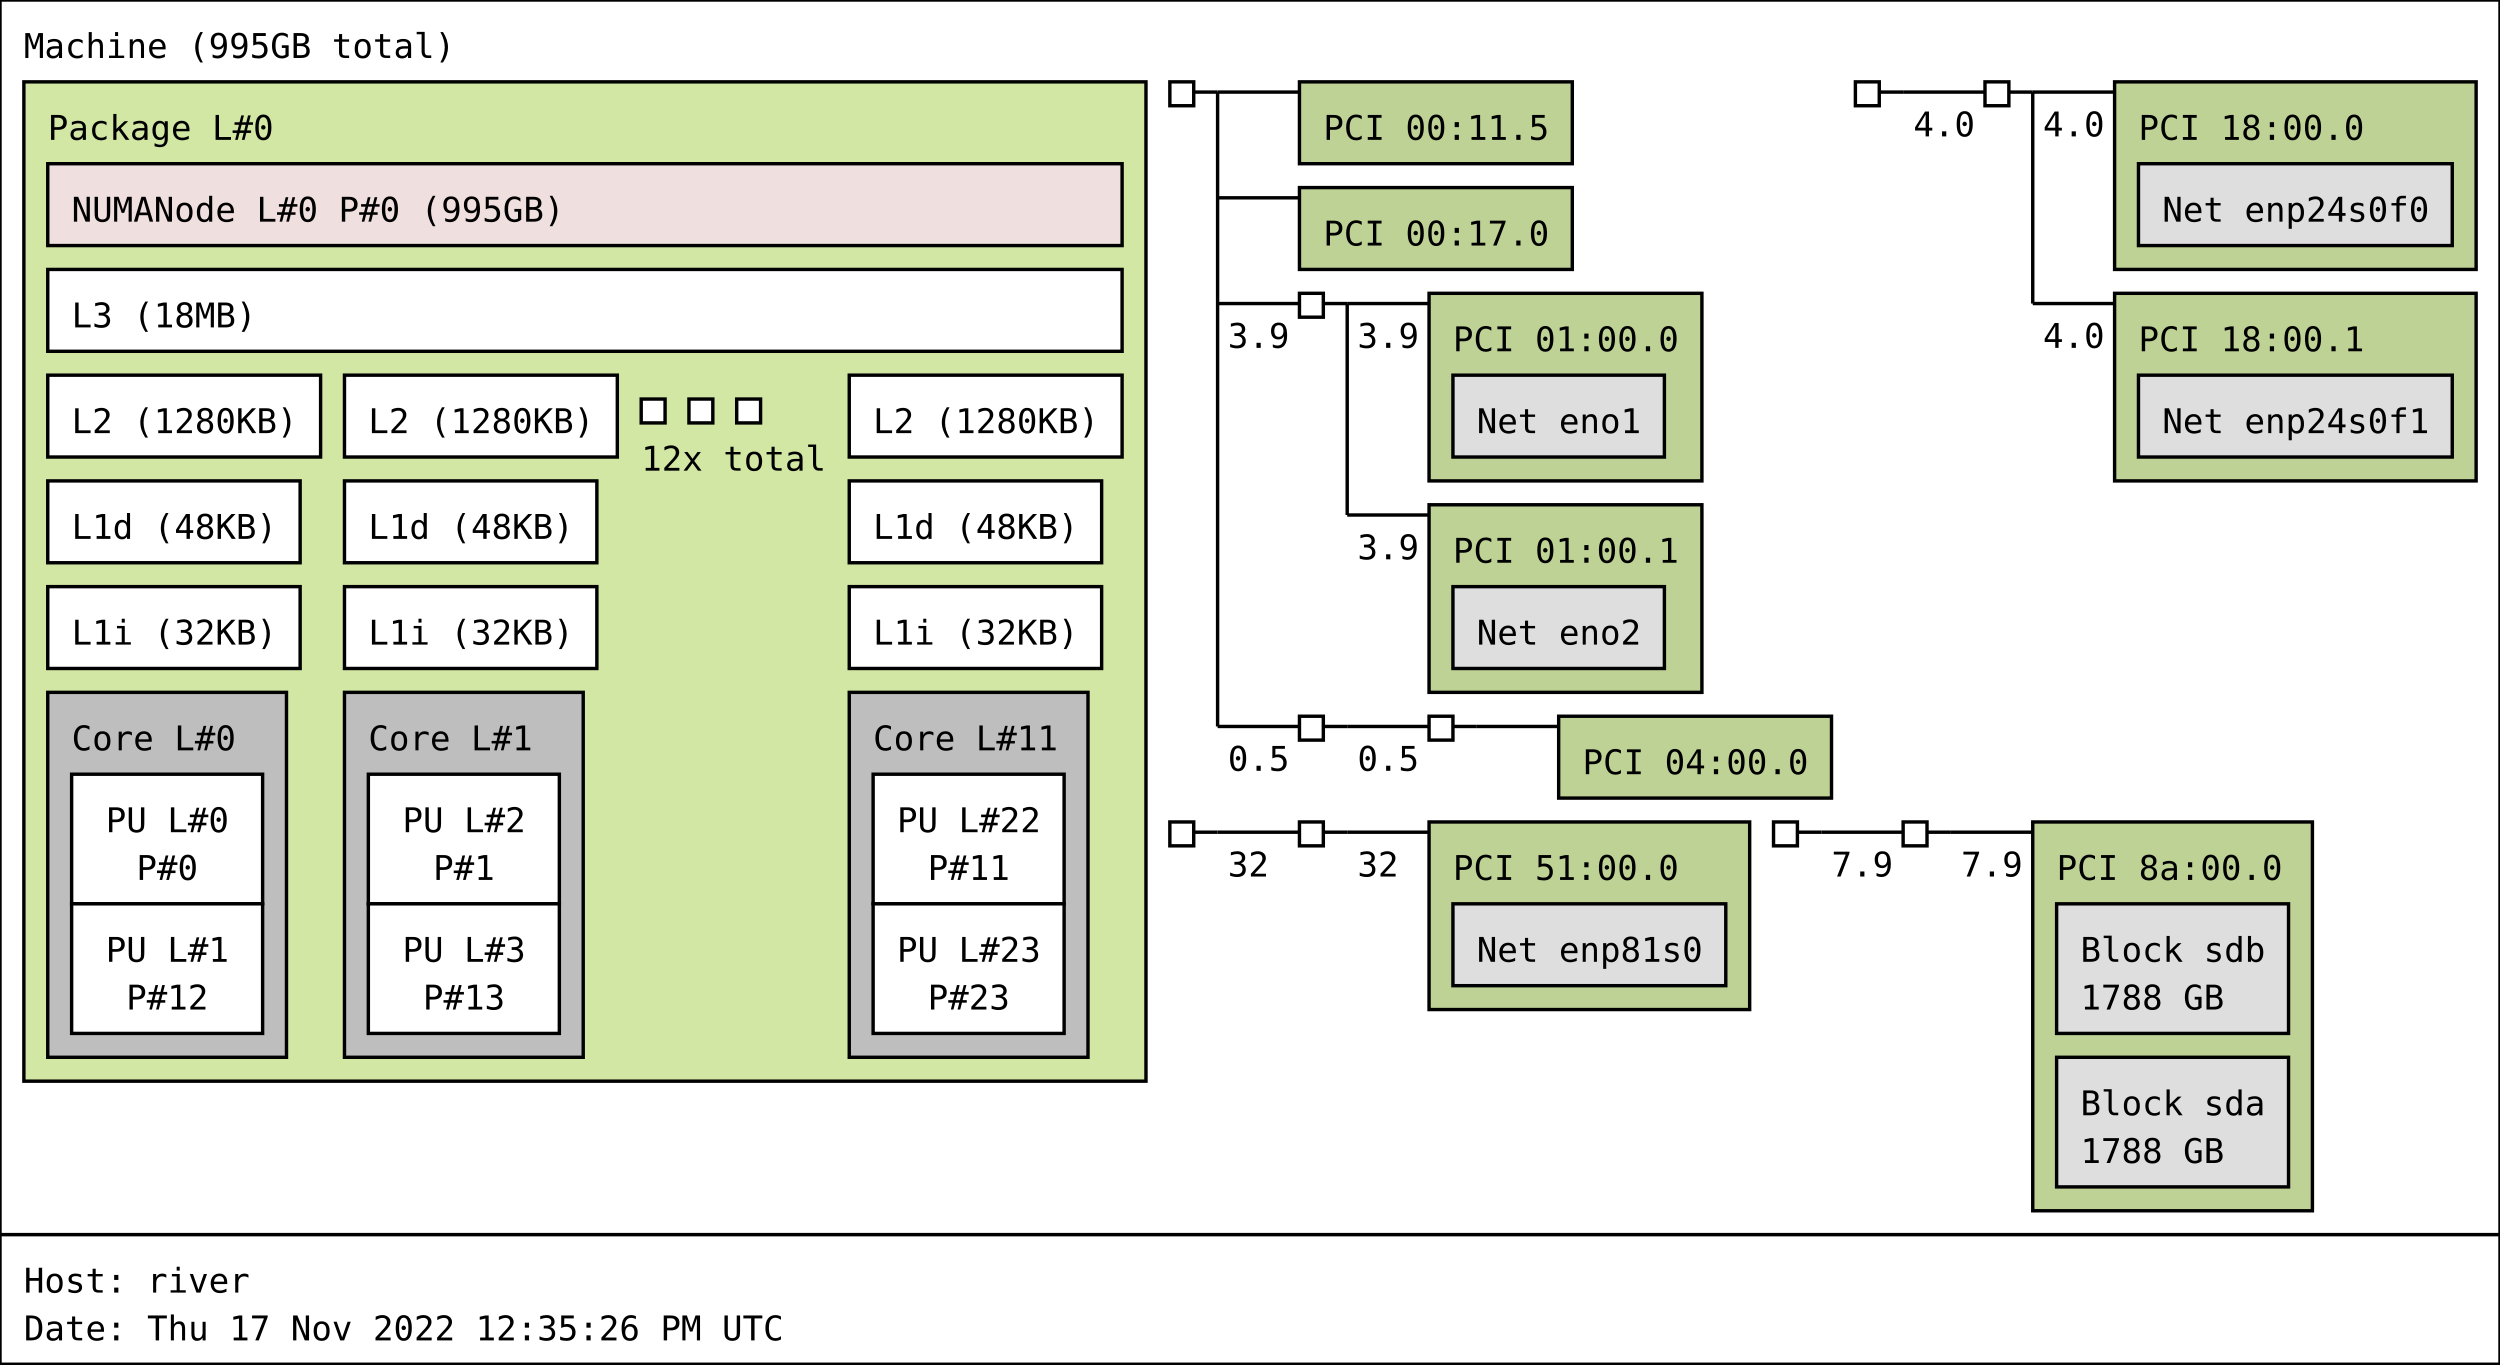
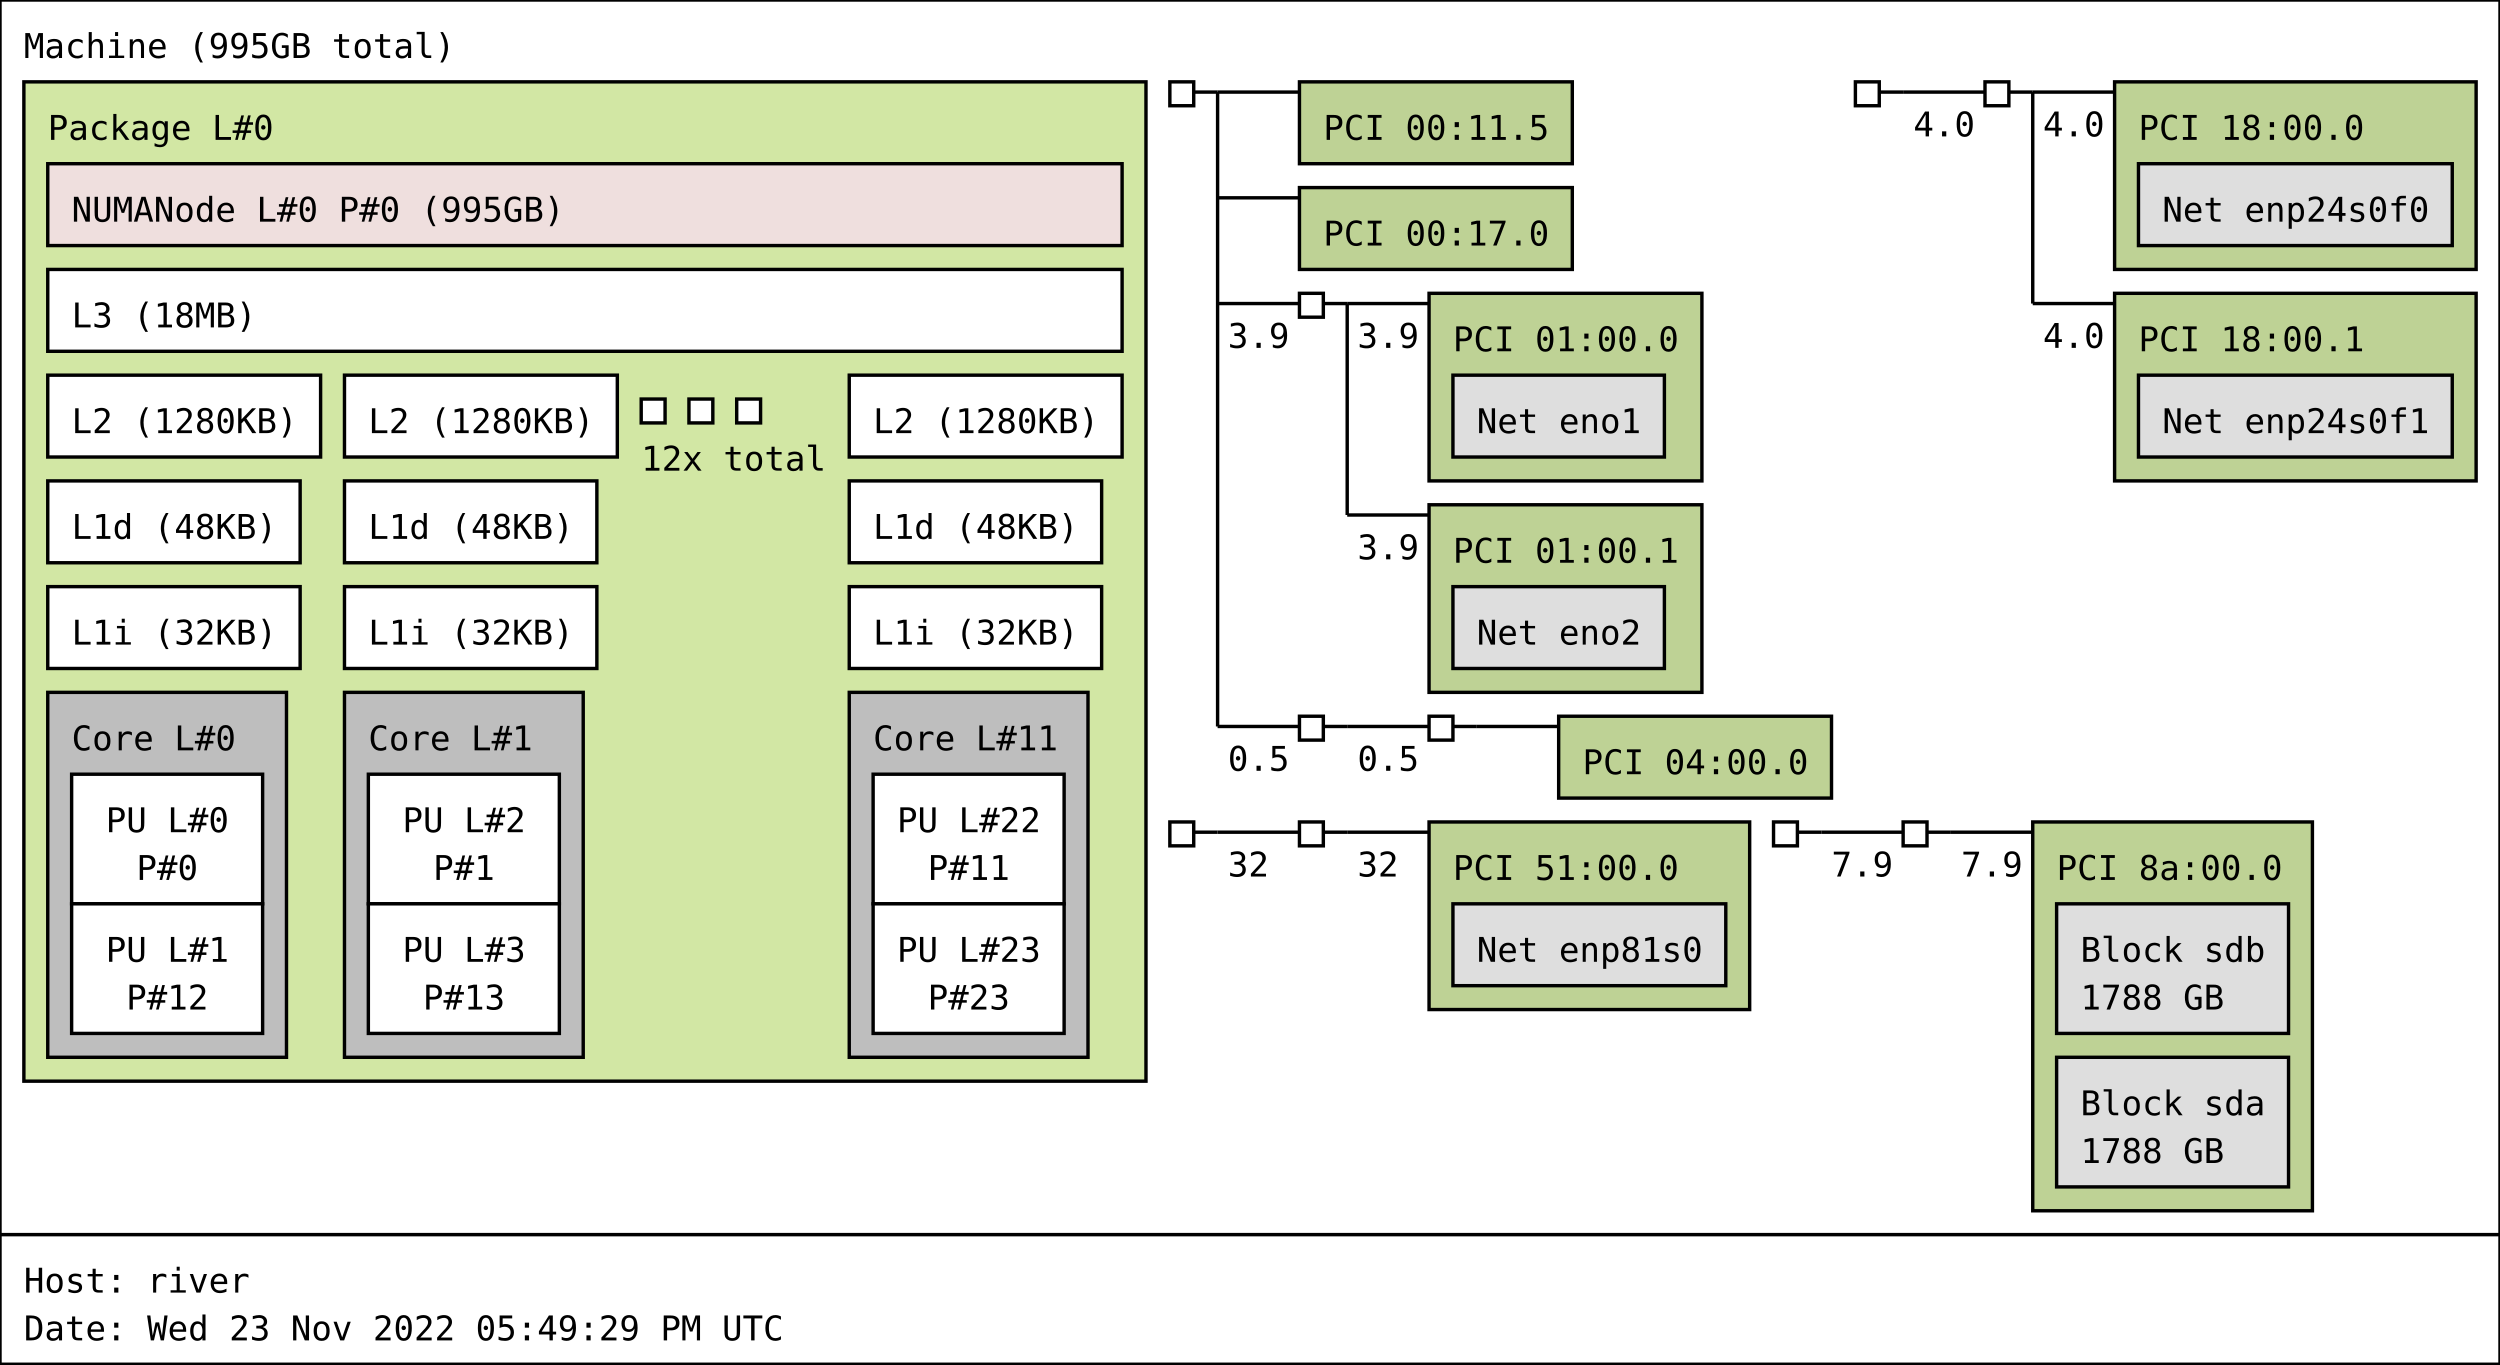
<svg xmlns="http://www.w3.org/2000/svg" width="733px" height="400px" viewBox="0 0 733px 400px" version="1.1">
  <rect id="Machine_0_rect" class="Machine" x="0" y="0" width="733" height="362" fill="rgb(255,255,255)" stroke="rgb(0,0,0)" stroke-width="1" />
  <text id="Machine_0_text" class="Machine" font-family="Monospace" x="7" y="17" fill="rgb(0,0,0)" font-size="10px">Machine (995GB total)</text>
  <rect id="Package_0_rect" class="Package" x="7" y="24" width="329" height="293" fill="rgb(210,231,164)" stroke="rgb(0,0,0)" stroke-width="1" />
  <text id="Package_0_text" class="Package" font-family="Monospace" x="14" y="41" fill="rgb(0,0,0)" font-size="10px">Package L#0</text>
  <rect id="L3_0_rect" class="L3" x="14" y="79" width="315" height="24" fill="rgb(255,255,255)" stroke="rgb(0,0,0)" stroke-width="1" />
  <text id="L3_0_text" class="L3" font-family="Monospace" x="21" y="96" fill="rgb(0,0,0)" font-size="10px">L3 (18MB)</text>
  <rect id="L2_0_rect" class="L2" x="14" y="110" width="80" height="24" fill="rgb(255,255,255)" stroke="rgb(0,0,0)" stroke-width="1" />
  <text id="L2_0_text" class="L2" font-family="Monospace" x="21" y="127" fill="rgb(0,0,0)" font-size="10px">L2 (1280KB)</text>
  <rect id="L1d_0_rect" class="L1d" x="14" y="141" width="74" height="24" fill="rgb(255,255,255)" stroke="rgb(0,0,0)" stroke-width="1" />
  <text id="L1d_0_text" class="L1d" font-family="Monospace" x="21" y="158" fill="rgb(0,0,0)" font-size="10px">L1d (48KB)</text>
  <rect id="L1i_0_rect" class="L1i" x="14" y="172" width="74" height="24" fill="rgb(255,255,255)" stroke="rgb(0,0,0)" stroke-width="1" />
  <text id="L1i_0_text" class="L1i" font-family="Monospace" x="21" y="189" fill="rgb(0,0,0)" font-size="10px">L1i (32KB)</text>
  <rect id="Core_0_rect" class="Core" x="14" y="203" width="70" height="107" fill="rgb(190,190,190)" stroke="rgb(0,0,0)" stroke-width="1" />
  <text id="Core_0_text" class="Core" font-family="Monospace" x="21" y="220" fill="rgb(0,0,0)" font-size="10px">Core L#0</text>
  <rect id="PU_0_rect" class="PU" x="21" y="227" width="56" height="38" fill="rgb(255,255,255)" stroke="rgb(0,0,0)" stroke-width="1" />
  <text id="PU_0_text" class="PU" font-family="Monospace" x="31" y="244" fill="rgb(0,0,0)" font-size="10px">PU L#0</text>
  <text id="PU_0_text_1" class="PU" font-family="Monospace" x="40" y="258" fill="rgb(0,0,0)" font-size="10px">P#0</text>
  <rect id="PU_1_rect" class="PU" x="21" y="265" width="56" height="38" fill="rgb(255,255,255)" stroke="rgb(0,0,0)" stroke-width="1" />
  <text id="PU_1_text" class="PU" font-family="Monospace" x="31" y="282" fill="rgb(0,0,0)" font-size="10px">PU L#1</text>
  <text id="PU_1_text_1" class="PU" font-family="Monospace" x="37" y="296" fill="rgb(0,0,0)" font-size="10px">P#12</text>
  <rect id="L2_1_rect" class="L2" x="101" y="110" width="80" height="24" fill="rgb(255,255,255)" stroke="rgb(0,0,0)" stroke-width="1" />
  <text id="L2_1_text" class="L2" font-family="Monospace" x="108" y="127" fill="rgb(0,0,0)" font-size="10px">L2 (1280KB)</text>
  <rect id="L1d_1_rect" class="L1d" x="101" y="141" width="74" height="24" fill="rgb(255,255,255)" stroke="rgb(0,0,0)" stroke-width="1" />
  <text id="L1d_1_text" class="L1d" font-family="Monospace" x="108" y="158" fill="rgb(0,0,0)" font-size="10px">L1d (48KB)</text>
  <rect id="L1i_1_rect" class="L1i" x="101" y="172" width="74" height="24" fill="rgb(255,255,255)" stroke="rgb(0,0,0)" stroke-width="1" />
  <text id="L1i_1_text" class="L1i" font-family="Monospace" x="108" y="189" fill="rgb(0,0,0)" font-size="10px">L1i (32KB)</text>
  <rect id="Core_1_rect" class="Core" x="101" y="203" width="70" height="107" fill="rgb(190,190,190)" stroke="rgb(0,0,0)" stroke-width="1" />
  <text id="Core_1_text" class="Core" font-family="Monospace" x="108" y="220" fill="rgb(0,0,0)" font-size="10px">Core L#1</text>
  <rect id="PU_2_rect" class="PU" x="108" y="227" width="56" height="38" fill="rgb(255,255,255)" stroke="rgb(0,0,0)" stroke-width="1" />
  <text id="PU_2_text" class="PU" font-family="Monospace" x="118" y="244" fill="rgb(0,0,0)" font-size="10px">PU L#2</text>
  <text id="PU_2_text_1" class="PU" font-family="Monospace" x="127" y="258" fill="rgb(0,0,0)" font-size="10px">P#1</text>
  <rect id="PU_3_rect" class="PU" x="108" y="265" width="56" height="38" fill="rgb(255,255,255)" stroke="rgb(0,0,0)" stroke-width="1" />
  <text id="PU_3_text" class="PU" font-family="Monospace" x="118" y="282" fill="rgb(0,0,0)" font-size="10px">PU L#3</text>
  <text id="PU_3_text_1" class="PU" font-family="Monospace" x="124" y="296" fill="rgb(0,0,0)" font-size="10px">P#13</text>
  <rect id="L2_2_rect" class="L2" x="188" y="117" width="7" height="7" fill="rgb(255,255,255)" stroke="rgb(0,0,0)" stroke-width="1" />
  <rect id="L2_2_rect" class="L2" x="202" y="117" width="7" height="7" fill="rgb(255,255,255)" stroke="rgb(0,0,0)" stroke-width="1" />
  <rect id="L2_2_rect" class="L2" x="216" y="117" width="7" height="7" fill="rgb(255,255,255)" stroke="rgb(0,0,0)" stroke-width="1" />
  <text id="L2_2_text" class="L2" font-family="Monospace" x="188" y="138" fill="rgb(0,0,0)" font-size="10px">12x total</text>
  <rect id="L2_11_rect" class="L2" x="249" y="110" width="80" height="24" fill="rgb(255,255,255)" stroke="rgb(0,0,0)" stroke-width="1" />
  <text id="L2_11_text" class="L2" font-family="Monospace" x="256" y="127" fill="rgb(0,0,0)" font-size="10px">L2 (1280KB)</text>
  <rect id="L1d_11_rect" class="L1d" x="249" y="141" width="74" height="24" fill="rgb(255,255,255)" stroke="rgb(0,0,0)" stroke-width="1" />
  <text id="L1d_11_text" class="L1d" font-family="Monospace" x="256" y="158" fill="rgb(0,0,0)" font-size="10px">L1d (48KB)</text>
  <rect id="L1i_11_rect" class="L1i" x="249" y="172" width="74" height="24" fill="rgb(255,255,255)" stroke="rgb(0,0,0)" stroke-width="1" />
  <text id="L1i_11_text" class="L1i" font-family="Monospace" x="256" y="189" fill="rgb(0,0,0)" font-size="10px">L1i (32KB)</text>
  <rect id="Core_11_rect" class="Core" x="249" y="203" width="70" height="107" fill="rgb(190,190,190)" stroke="rgb(0,0,0)" stroke-width="1" />
  <text id="Core_11_text" class="Core" font-family="Monospace" x="256" y="220" fill="rgb(0,0,0)" font-size="10px">Core L#11</text>
  <rect id="PU_22_rect" class="PU" x="256" y="227" width="56" height="38" fill="rgb(255,255,255)" stroke="rgb(0,0,0)" stroke-width="1" />
  <text id="PU_22_text" class="PU" font-family="Monospace" x="263" y="244" fill="rgb(0,0,0)" font-size="10px">PU L#22</text>
  <text id="PU_22_text_1" class="PU" font-family="Monospace" x="272" y="258" fill="rgb(0,0,0)" font-size="10px">P#11</text>
  <rect id="PU_23_rect" class="PU" x="256" y="265" width="56" height="38" fill="rgb(255,255,255)" stroke="rgb(0,0,0)" stroke-width="1" />
  <text id="PU_23_text" class="PU" font-family="Monospace" x="263" y="282" fill="rgb(0,0,0)" font-size="10px">PU L#23</text>
  <text id="PU_23_text_1" class="PU" font-family="Monospace" x="272" y="296" fill="rgb(0,0,0)" font-size="10px">P#23</text>
  <rect id="NUMANode_0_rect" class="NUMANode" x="14" y="48" width="315" height="24" fill="rgb(239,223,222)" stroke="rgb(0,0,0)" stroke-width="1" />
  <text id="NUMANode_0_text" class="NUMANode" font-family="Monospace" x="21" y="65" fill="rgb(0,0,0)" font-size="10px">NUMANode L#0 P#0 (995GB)</text>
  <rect id="HostBridge_0_rect" class="HostBridge" x="343" y="24" width="7" height="7" fill="rgb(255,255,255)" stroke="rgb(0,0,0)" stroke-width="1" />
  <line id="HostBridge_0_line" class="HostBridge" x1="350" y1="27" x2="357" y2="27" stroke="rgb(0,0,0)" stroke-width="1" />
  <line id="HostBridge_0_line_2" class="HostBridge" x1="357" y1="27" x2="381" y2="27" stroke="rgb(0,0,0)" stroke-width="1" />
  <line id="HostBridge_0_line_3" class="HostBridge" x1="357" y1="58" x2="381" y2="58" stroke="rgb(0,0,0)" stroke-width="1" />
  <line id="HostBridge_0_line_4" class="HostBridge" x1="357" y1="89" x2="381" y2="89" stroke="rgb(0,0,0)" stroke-width="1" />
  <text id="HostBridge_0_text_4" class="HostBridge" font-family="Monospace" x="360" y="102" fill="rgb(0,0,0)" font-size="10px">3.9</text>
  <line id="HostBridge_0_line_5" class="HostBridge" x1="357" y1="213" x2="381" y2="213" stroke="rgb(0,0,0)" stroke-width="1" />
  <text id="HostBridge_0_text_5" class="HostBridge" font-family="Monospace" x="360" y="226" fill="rgb(0,0,0)" font-size="10px">0.5</text>
  <line id="HostBridge_0_line_1" class="HostBridge" x1="357" y1="27" x2="357" y2="213" stroke="rgb(0,0,0)" stroke-width="1" />
  <rect id="PCI_0_rect" class="PCI" x="381" y="24" width="80" height="24" fill="rgb(190,210,149)" stroke="rgb(0,0,0)" stroke-width="1" />
  <text id="PCI_0_text" class="PCI" font-family="Monospace" x="388" y="41" fill="rgb(0,0,0)" font-size="10px">PCI 00:11.5</text>
  <rect id="PCI_1_rect" class="PCI" x="381" y="55" width="80" height="24" fill="rgb(190,210,149)" stroke="rgb(0,0,0)" stroke-width="1" />
  <text id="PCI_1_text" class="PCI" font-family="Monospace" x="388" y="72" fill="rgb(0,0,0)" font-size="10px">PCI 00:17.0</text>
  <rect id="PCIBridge_1_rect" class="PCIBridge" x="381" y="86" width="7" height="7" fill="rgb(255,255,255)" stroke="rgb(0,0,0)" stroke-width="1" />
  <line id="PCIBridge_1_line" class="PCIBridge" x1="388" y1="89" x2="395" y2="89" stroke="rgb(0,0,0)" stroke-width="1" />
  <line id="PCIBridge_1_line_2" class="PCIBridge" x1="395" y1="89" x2="419" y2="89" stroke="rgb(0,0,0)" stroke-width="1" />
  <text id="PCIBridge_1_text_2" class="PCIBridge" font-family="Monospace" x="398" y="102" fill="rgb(0,0,0)" font-size="10px">3.9</text>
  <line id="PCIBridge_1_line_3" class="PCIBridge" x1="395" y1="151" x2="419" y2="151" stroke="rgb(0,0,0)" stroke-width="1" />
  <text id="PCIBridge_1_text_3" class="PCIBridge" font-family="Monospace" x="398" y="164" fill="rgb(0,0,0)" font-size="10px">3.9</text>
  <line id="PCIBridge_1_line_1" class="PCIBridge" x1="395" y1="89" x2="395" y2="151" stroke="rgb(0,0,0)" stroke-width="1" />
  <rect id="PCI_2_rect" class="PCI" x="419" y="86" width="80" height="55" fill="rgb(190,210,149)" stroke="rgb(0,0,0)" stroke-width="1" />
  <text id="PCI_2_text" class="PCI" font-family="Monospace" x="426" y="103" fill="rgb(0,0,0)" font-size="10px">PCI 01:00.0</text>
  <rect id="Net_0_rect" class="Net" x="426" y="110" width="62" height="24" fill="rgb(222,222,222)" stroke="rgb(0,0,0)" stroke-width="1" />
  <text id="Net_0_text" class="Net" font-family="Monospace" x="433" y="127" fill="rgb(0,0,0)" font-size="10px">Net eno1</text>
  <rect id="PCI_3_rect" class="PCI" x="419" y="148" width="80" height="55" fill="rgb(190,210,149)" stroke="rgb(0,0,0)" stroke-width="1" />
  <text id="PCI_3_text" class="PCI" font-family="Monospace" x="426" y="165" fill="rgb(0,0,0)" font-size="10px">PCI 01:00.1</text>
  <rect id="Net_1_rect" class="Net" x="426" y="172" width="62" height="24" fill="rgb(222,222,222)" stroke="rgb(0,0,0)" stroke-width="1" />
  <text id="Net_1_text" class="Net" font-family="Monospace" x="433" y="189" fill="rgb(0,0,0)" font-size="10px">Net eno2</text>
  <rect id="PCIBridge_2_rect" class="PCIBridge" x="381" y="210" width="7" height="7" fill="rgb(255,255,255)" stroke="rgb(0,0,0)" stroke-width="1" />
  <line id="PCIBridge_2_line" class="PCIBridge" x1="388" y1="213" x2="395" y2="213" stroke="rgb(0,0,0)" stroke-width="1" />
  <line id="PCIBridge_2_line_2" class="PCIBridge" x1="395" y1="213" x2="419" y2="213" stroke="rgb(0,0,0)" stroke-width="1" />
  <text id="PCIBridge_2_text_2" class="PCIBridge" font-family="Monospace" x="398" y="226" fill="rgb(0,0,0)" font-size="10px">0.5</text>
  <line id="PCIBridge_2_line_1" class="PCIBridge" x1="395" y1="213" x2="395" y2="213" stroke="rgb(0,0,0)" stroke-width="1" />
  <rect id="PCIBridge_3_rect" class="PCIBridge" x="419" y="210" width="7" height="7" fill="rgb(255,255,255)" stroke="rgb(0,0,0)" stroke-width="1" />
  <line id="PCIBridge_3_line" class="PCIBridge" x1="426" y1="213" x2="433" y2="213" stroke="rgb(0,0,0)" stroke-width="1" />
  <line id="PCIBridge_3_line_2" class="PCIBridge" x1="433" y1="213" x2="457" y2="213" stroke="rgb(0,0,0)" stroke-width="1" />
  <line id="PCIBridge_3_line_1" class="PCIBridge" x1="433" y1="213" x2="433" y2="213" stroke="rgb(0,0,0)" stroke-width="1" />
  <rect id="PCI_4_rect" class="PCI" x="457" y="210" width="80" height="24" fill="rgb(190,210,149)" stroke="rgb(0,0,0)" stroke-width="1" />
  <text id="PCI_4_text" class="PCI" font-family="Monospace" x="464" y="227" fill="rgb(0,0,0)" font-size="10px">PCI 04:00.0</text>
  <rect id="HostBridge_4_rect" class="HostBridge" x="544" y="24" width="7" height="7" fill="rgb(255,255,255)" stroke="rgb(0,0,0)" stroke-width="1" />
  <line id="HostBridge_4_line" class="HostBridge" x1="551" y1="27" x2="558" y2="27" stroke="rgb(0,0,0)" stroke-width="1" />
  <line id="HostBridge_4_line_2" class="HostBridge" x1="558" y1="27" x2="582" y2="27" stroke="rgb(0,0,0)" stroke-width="1" />
  <text id="HostBridge_4_text_2" class="HostBridge" font-family="Monospace" x="561" y="40" fill="rgb(0,0,0)" font-size="10px">4.0</text>
  <line id="HostBridge_4_line_1" class="HostBridge" x1="558" y1="27" x2="558" y2="27" stroke="rgb(0,0,0)" stroke-width="1" />
  <rect id="PCIBridge_5_rect" class="PCIBridge" x="582" y="24" width="7" height="7" fill="rgb(255,255,255)" stroke="rgb(0,0,0)" stroke-width="1" />
  <line id="PCIBridge_5_line" class="PCIBridge" x1="589" y1="27" x2="596" y2="27" stroke="rgb(0,0,0)" stroke-width="1" />
  <line id="PCIBridge_5_line_2" class="PCIBridge" x1="596" y1="27" x2="620" y2="27" stroke="rgb(0,0,0)" stroke-width="1" />
  <text id="PCIBridge_5_text_2" class="PCIBridge" font-family="Monospace" x="599" y="40" fill="rgb(0,0,0)" font-size="10px">4.0</text>
  <line id="PCIBridge_5_line_3" class="PCIBridge" x1="596" y1="89" x2="620" y2="89" stroke="rgb(0,0,0)" stroke-width="1" />
  <text id="PCIBridge_5_text_3" class="PCIBridge" font-family="Monospace" x="599" y="102" fill="rgb(0,0,0)" font-size="10px">4.0</text>
  <line id="PCIBridge_5_line_1" class="PCIBridge" x1="596" y1="27" x2="596" y2="89" stroke="rgb(0,0,0)" stroke-width="1" />
  <rect id="PCI_5_rect" class="PCI" x="620" y="24" width="106" height="55" fill="rgb(190,210,149)" stroke="rgb(0,0,0)" stroke-width="1" />
  <text id="PCI_5_text" class="PCI" font-family="Monospace" x="627" y="41" fill="rgb(0,0,0)" font-size="10px">PCI 18:00.0</text>
  <rect id="Net_2_rect" class="Net" x="627" y="48" width="92" height="24" fill="rgb(222,222,222)" stroke="rgb(0,0,0)" stroke-width="1" />
  <text id="Net_2_text" class="Net" font-family="Monospace" x="634" y="65" fill="rgb(0,0,0)" font-size="10px">Net enp24s0f0</text>
  <rect id="PCI_6_rect" class="PCI" x="620" y="86" width="106" height="55" fill="rgb(190,210,149)" stroke="rgb(0,0,0)" stroke-width="1" />
  <text id="PCI_6_text" class="PCI" font-family="Monospace" x="627" y="103" fill="rgb(0,0,0)" font-size="10px">PCI 18:00.1</text>
  <rect id="Net_3_rect" class="Net" x="627" y="110" width="92" height="24" fill="rgb(222,222,222)" stroke="rgb(0,0,0)" stroke-width="1" />
  <text id="Net_3_text" class="Net" font-family="Monospace" x="634" y="127" fill="rgb(0,0,0)" font-size="10px">Net enp24s0f1</text>
  <rect id="HostBridge_6_rect" class="HostBridge" x="343" y="241" width="7" height="7" fill="rgb(255,255,255)" stroke="rgb(0,0,0)" stroke-width="1" />
  <line id="HostBridge_6_line" class="HostBridge" x1="350" y1="244" x2="357" y2="244" stroke="rgb(0,0,0)" stroke-width="1" />
  <line id="HostBridge_6_line_2" class="HostBridge" x1="357" y1="244" x2="381" y2="244" stroke="rgb(0,0,0)" stroke-width="1" />
  <text id="HostBridge_6_text_2" class="HostBridge" font-family="Monospace" x="360" y="257" fill="rgb(0,0,0)" font-size="10px">32</text>
  <line id="HostBridge_6_line_1" class="HostBridge" x1="357" y1="244" x2="357" y2="244" stroke="rgb(0,0,0)" stroke-width="1" />
  <rect id="PCIBridge_7_rect" class="PCIBridge" x="381" y="241" width="7" height="7" fill="rgb(255,255,255)" stroke="rgb(0,0,0)" stroke-width="1" />
  <line id="PCIBridge_7_line" class="PCIBridge" x1="388" y1="244" x2="395" y2="244" stroke="rgb(0,0,0)" stroke-width="1" />
  <line id="PCIBridge_7_line_2" class="PCIBridge" x1="395" y1="244" x2="419" y2="244" stroke="rgb(0,0,0)" stroke-width="1" />
  <text id="PCIBridge_7_text_2" class="PCIBridge" font-family="Monospace" x="398" y="257" fill="rgb(0,0,0)" font-size="10px">32</text>
  <line id="PCIBridge_7_line_1" class="PCIBridge" x1="395" y1="244" x2="395" y2="244" stroke="rgb(0,0,0)" stroke-width="1" />
  <rect id="PCI_7_rect" class="PCI" x="419" y="241" width="94" height="55" fill="rgb(190,210,149)" stroke="rgb(0,0,0)" stroke-width="1" />
  <text id="PCI_7_text" class="PCI" font-family="Monospace" x="426" y="258" fill="rgb(0,0,0)" font-size="10px">PCI 51:00.0</text>
  <rect id="Net_4_rect" class="Net" x="426" y="265" width="80" height="24" fill="rgb(222,222,222)" stroke="rgb(0,0,0)" stroke-width="1" />
  <text id="Net_4_text" class="Net" font-family="Monospace" x="433" y="282" fill="rgb(0,0,0)" font-size="10px">Net enp81s0</text>
  <rect id="HostBridge_8_rect" class="HostBridge" x="520" y="241" width="7" height="7" fill="rgb(255,255,255)" stroke="rgb(0,0,0)" stroke-width="1" />
  <line id="HostBridge_8_line" class="HostBridge" x1="527" y1="244" x2="534" y2="244" stroke="rgb(0,0,0)" stroke-width="1" />
  <line id="HostBridge_8_line_2" class="HostBridge" x1="534" y1="244" x2="558" y2="244" stroke="rgb(0,0,0)" stroke-width="1" />
  <text id="HostBridge_8_text_2" class="HostBridge" font-family="Monospace" x="537" y="257" fill="rgb(0,0,0)" font-size="10px">7.9</text>
  <line id="HostBridge_8_line_1" class="HostBridge" x1="534" y1="244" x2="534" y2="244" stroke="rgb(0,0,0)" stroke-width="1" />
  <rect id="PCIBridge_9_rect" class="PCIBridge" x="558" y="241" width="7" height="7" fill="rgb(255,255,255)" stroke="rgb(0,0,0)" stroke-width="1" />
  <line id="PCIBridge_9_line" class="PCIBridge" x1="565" y1="244" x2="572" y2="244" stroke="rgb(0,0,0)" stroke-width="1" />
  <line id="PCIBridge_9_line_2" class="PCIBridge" x1="572" y1="244" x2="596" y2="244" stroke="rgb(0,0,0)" stroke-width="1" />
  <text id="PCIBridge_9_text_2" class="PCIBridge" font-family="Monospace" x="575" y="257" fill="rgb(0,0,0)" font-size="10px">7.9</text>
  <line id="PCIBridge_9_line_1" class="PCIBridge" x1="572" y1="244" x2="572" y2="244" stroke="rgb(0,0,0)" stroke-width="1" />
  <rect id="PCI_8_rect" class="PCI" x="596" y="241" width="82" height="114" fill="rgb(190,210,149)" stroke="rgb(0,0,0)" stroke-width="1" />
  <text id="PCI_8_text" class="PCI" font-family="Monospace" x="603" y="258" fill="rgb(0,0,0)" font-size="10px">PCI 8a:00.0</text>
  <rect id="Block_5_rect" class="Block" x="603" y="265" width="68" height="38" fill="rgb(222,222,222)" stroke="rgb(0,0,0)" stroke-width="1" />
  <text id="Block_5_text" class="Block" font-family="Monospace" x="610" y="282" fill="rgb(0,0,0)" font-size="10px">Block sdb</text>
  <text id="Block_5_text_1" class="Block" font-family="Monospace" x="610" y="296" fill="rgb(0,0,0)" font-size="10px">1788 GB</text>
  <rect id="Block_6_rect" class="Block" x="603" y="310" width="68" height="38" fill="rgb(222,222,222)" stroke="rgb(0,0,0)" stroke-width="1" />
  <text id="Block_6_text" class="Block" font-family="Monospace" x="610" y="327" fill="rgb(0,0,0)" font-size="10px">Block sda</text>
  <text id="Block_6_text_1" class="Block" font-family="Monospace" x="610" y="341" fill="rgb(0,0,0)" font-size="10px">1788 GB</text>
  <rect id="anon_rect" x="0" y="362" width="733" height="38" fill="rgb(255,255,255)" stroke="rgb(0,0,0)" stroke-width="1" />
  <text id="anon_text" font-family="Monospace" x="7" y="379" fill="rgb(0,0,0)" font-size="10px">Host: river</text>
-   <text id="anon_text_1" font-family="Monospace" x="7" y="393" fill="rgb(0,0,0)" font-size="10px">Date: Thu 17 Nov 2022 12:35:26 PM UTC</text>
+   <text id="anon_text_1" font-family="Monospace" x="7" y="393" fill="rgb(0,0,0)" font-size="10px">Date: Wed 23 Nov 2022 05:49:29 PM UTC</text>
</svg>
